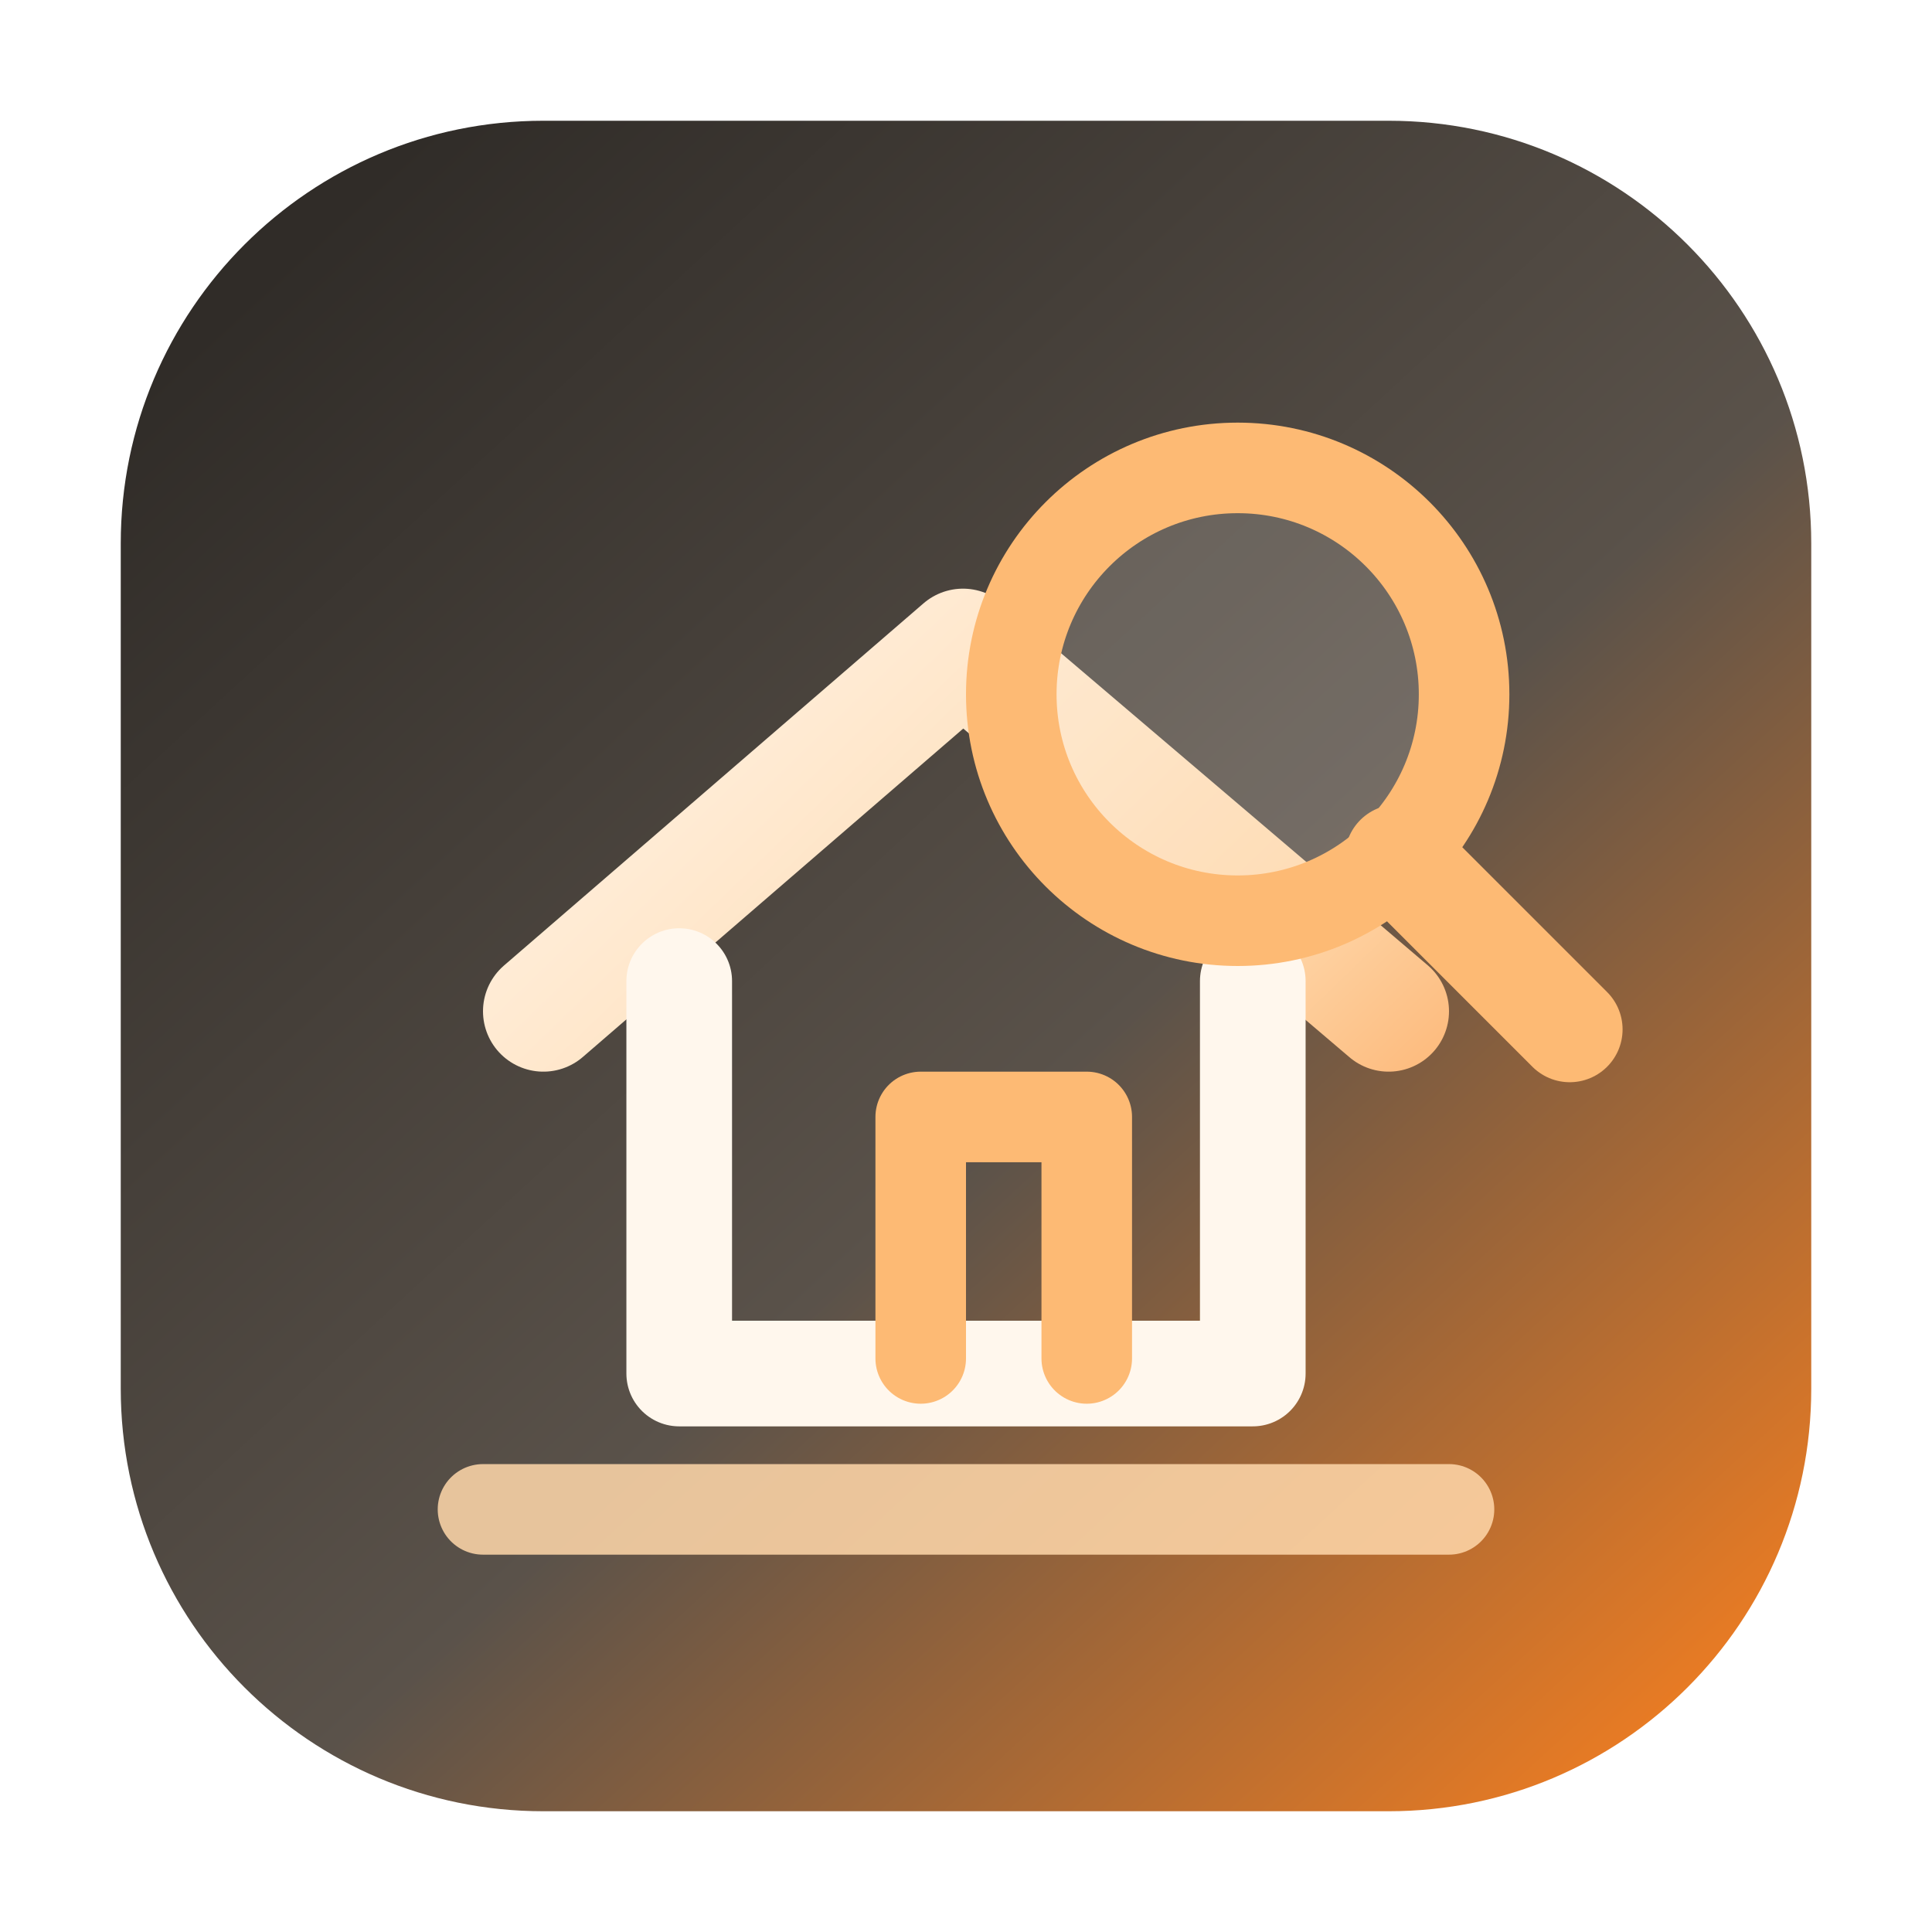
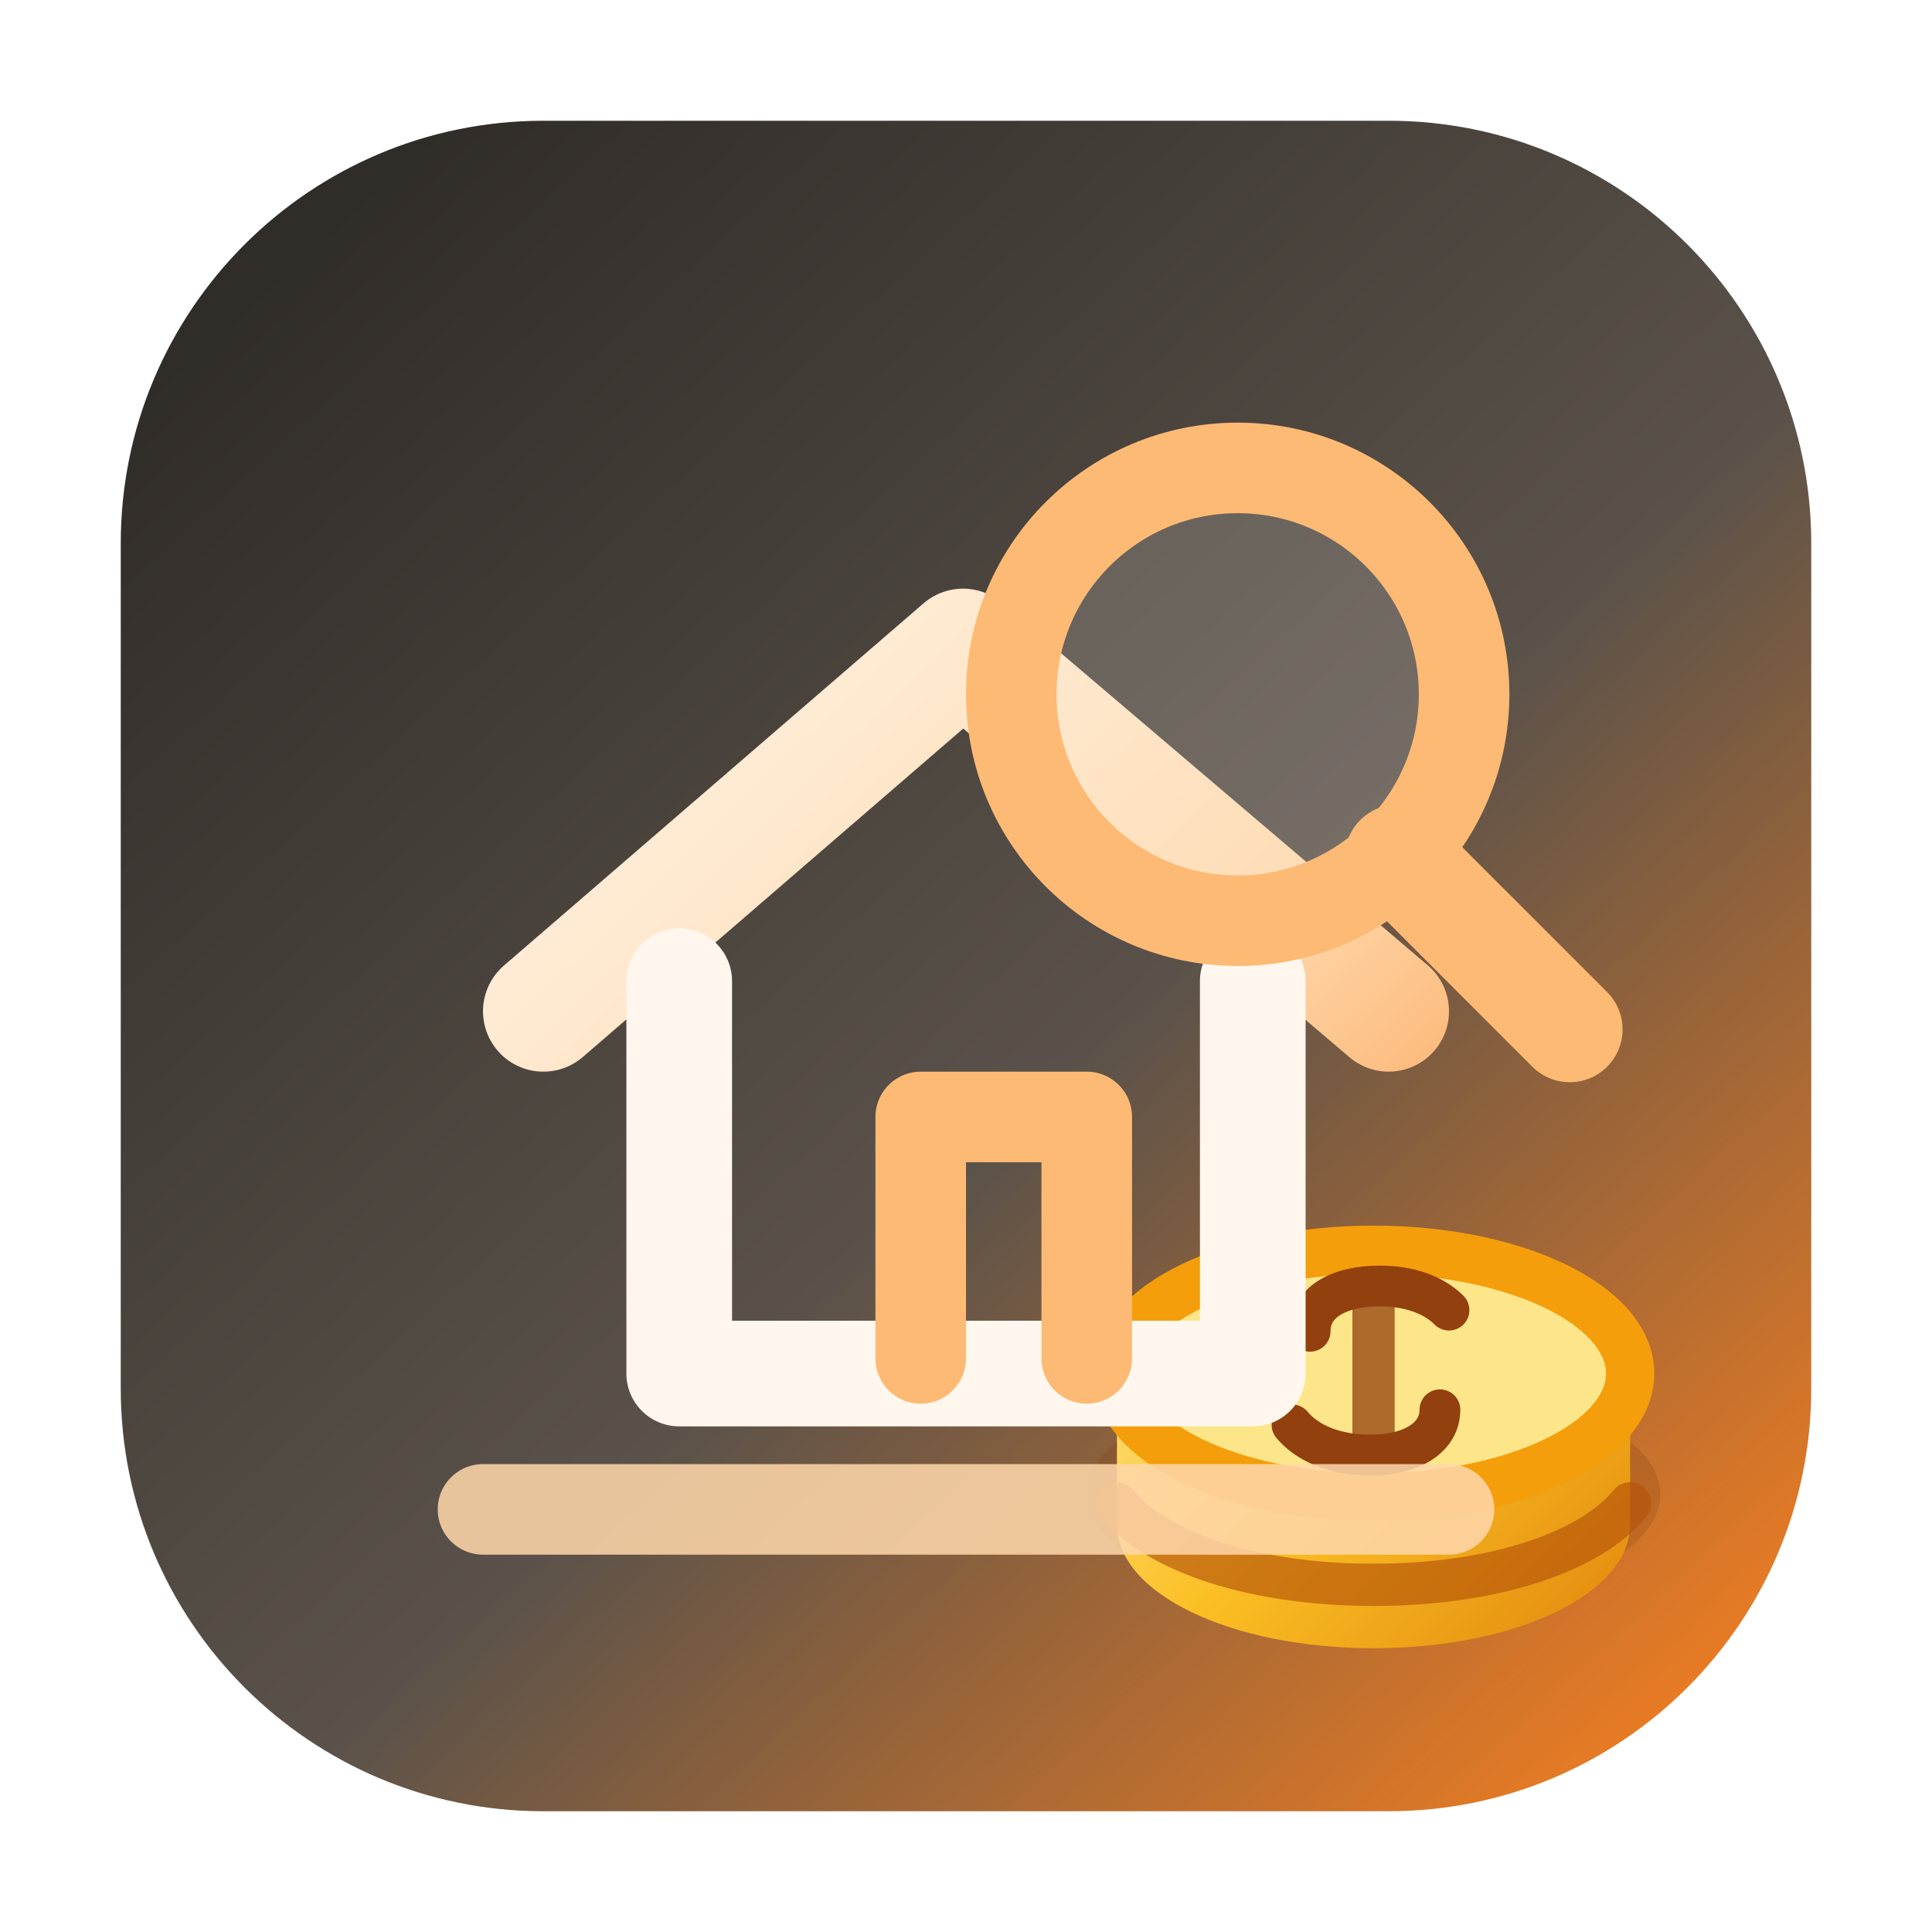
<svg xmlns="http://www.w3.org/2000/svg" width="64" height="64" viewBox="0 0 64 64" fill="none" role="img" aria-labelledby="title desc">
  <defs>
    <linearGradient id="pl-bg" x1="10" y1="8" x2="56" y2="58" gradientUnits="userSpaceOnUse">
      <stop stop-color="#302C28" />
      <stop offset="0.55" stop-color="#5A524A" />
      <stop offset="1" stop-color="#EF7D22" />
    </linearGradient>
    <linearGradient id="pl-line" x1="18" y1="18" x2="48" y2="49" gradientUnits="userSpaceOnUse">
      <stop stop-color="#FFF7ED" />
      <stop offset="0.6" stop-color="#FED7AA" />
      <stop offset="1" stop-color="#FB923C" />
    </linearGradient>
+     <linearGradient id="pl-coin" x1="36" y1="37" x2="56" y2="57" gradientUnits="userSpaceOnUse">
+       <stop stop-color="#FFF7B8" />
+       <stop offset="0.5" stop-color="#FBBF24" />
+       <stop offset="1" stop-color="#D97706" />
+     </linearGradient>
  </defs>
  <rect x="4" y="4" width="56" height="56" rx="14" fill="url(#pl-bg)" />
+   <ellipse cx="45.5" cy="49.5" rx="9.5" ry="3.9" fill="#7C3F0A" fill-opacity="0.22" />
+   <path d="M37 45.5C37 43.2 40.8 41.4 45.5 41.4C50.2 41.4 54 43.2 54 45.5V50.5C54 52.8 50.2 54.6 45.5 54.6C40.8 54.6 37 52.8 37 50.5V45.5Z" fill="url(#pl-coin)" />
+   <ellipse cx="45.5" cy="45.5" rx="8.5" ry="4.1" fill="#FDE68A" stroke="#F59E0B" stroke-width="1.6" />
+   <path d="M37 49.8C38.3 51.4 41.5 52.5 45.5 52.5C49.5 52.5 52.7 51.4 54 49.8" stroke="#B45309" stroke-width="1.4" stroke-linecap="round" opacity="0.65" />
+   <path d="M45.5 42.8V48.1" stroke="#92400E" stroke-width="1.4" stroke-linecap="round" opacity="0.75" />
+   <path d="M43.4 44.1C43.4 43.1 44.4 42.6 45.7 42.6C46.7 42.6 47.5 42.9 48 43.4M47.7 46.7C47.7 47.6 46.8 48.2 45.4 48.2C44.2 48.2 43.3 47.8 42.8 47.2" stroke="#92400E" stroke-width="1.35" stroke-linecap="round" />
  <path d="M18 33.5L31.9 21.5L46 33.5" stroke="url(#pl-line)" stroke-width="4" stroke-linecap="round" stroke-linejoin="round" />
  <path d="M22.5 32.5V45.5H41.5V32.5" stroke="#FFF7ED" stroke-width="3.5" stroke-linecap="round" stroke-linejoin="round" />
  <path d="M30.5 45V37H36V45" stroke="#FDBA74" stroke-width="3" stroke-linecap="round" stroke-linejoin="round" />
  <circle cx="41" cy="23" r="7.5" fill="#FFF7ED" fill-opacity="0.16" stroke="#FDBA74" stroke-width="3" />
  <path d="M46.3 28.4L52 34.1" stroke="#FDBA74" stroke-width="3.5" stroke-linecap="round" />
  <path d="M16 50H48" stroke="#FED7AA" stroke-width="3" stroke-linecap="round" stroke-opacity="0.86" />
</svg>
